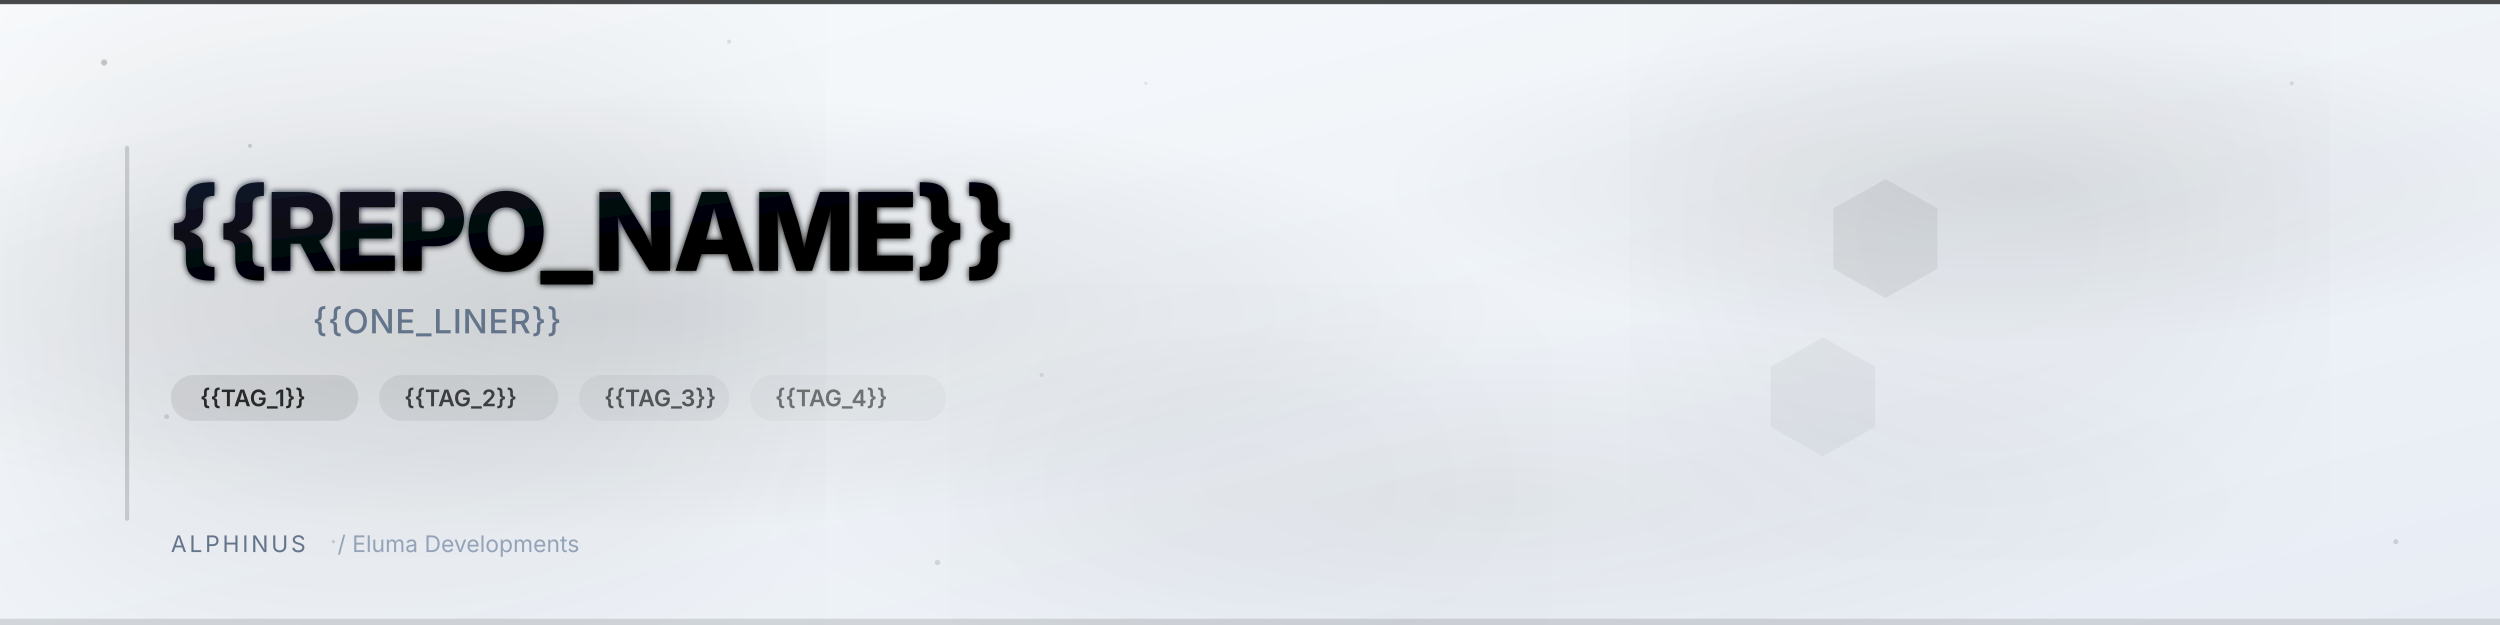
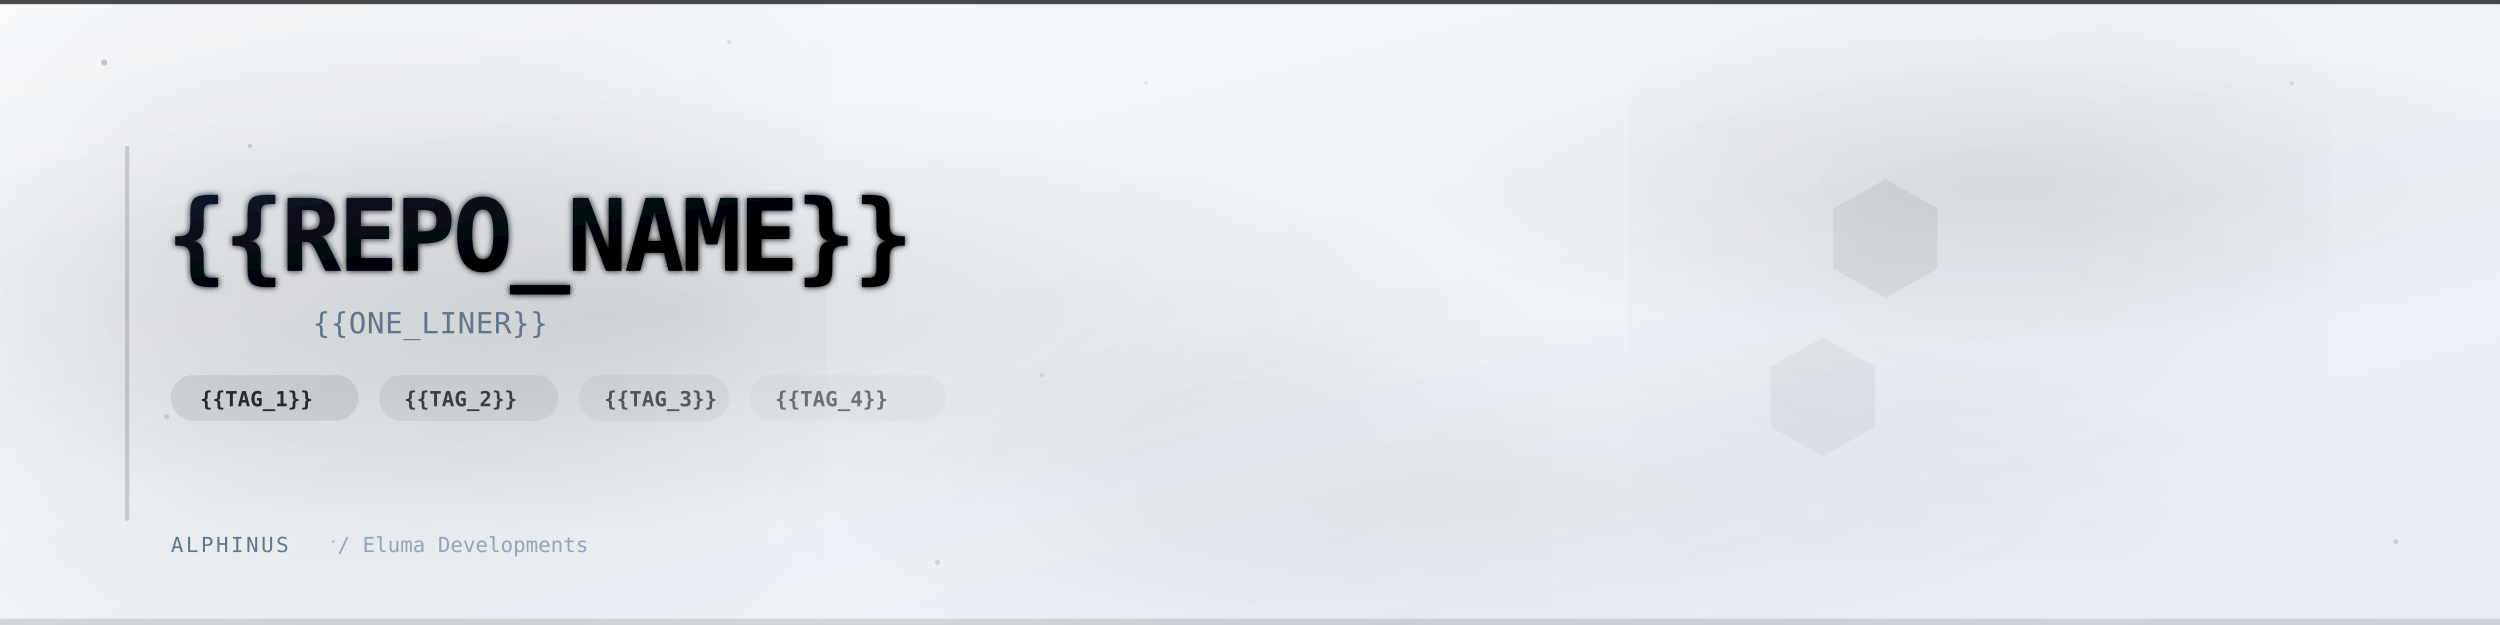
<svg xmlns="http://www.w3.org/2000/svg" width="1200" height="300" viewBox="0 0 1200 300">
  <defs>
    <linearGradient id="bg" x1="0%" y1="0%" x2="100%" y2="100%">
      <stop offset="0%" style="stop-color:#f8fafc" />
      <stop offset="40%" style="stop-color:#f1f5f9" />
      <stop offset="100%" style="stop-color:#e8edf5" />
    </linearGradient>
    <linearGradient id="accent" x1="0%" y1="0%" x2="100%" y2="0%">
      <stop offset="0%" style="stop-color:{{PRIMARY}}" />
      <stop offset="100%" style="stop-color:{{PRIMARY_DARK}}" />
    </linearGradient>
    <linearGradient id="titleGrad" x1="0%" y1="0%" x2="100%" y2="100%">
      <stop offset="0%" style="stop-color:#0f172a" />
      <stop offset="60%" style="stop-color:{{PRIMARY_DARK}}" />
      <stop offset="100%" style="stop-color:{{PRIMARY_DARK}}" />
    </linearGradient>
    <radialGradient id="glow1" cx="25%" cy="50%" r="35%">
      <stop offset="0%" style="stop-color:{{PRIMARY}};stop-opacity:0.1" />
      <stop offset="100%" style="stop-color:{{PRIMARY}};stop-opacity:0" />
    </radialGradient>
    <radialGradient id="glow2" cx="80%" cy="30%" r="25%">
      <stop offset="0%" style="stop-color:{{PRIMARY_DARK}};stop-opacity:0.07" />
      <stop offset="100%" style="stop-color:{{PRIMARY_DARK}};stop-opacity:0" />
    </radialGradient>
    <radialGradient id="glow3" cx="60%" cy="80%" r="30%">
      <stop offset="0%" style="stop-color:{{PRIMARY}};stop-opacity:0.05" />
      <stop offset="100%" style="stop-color:{{PRIMARY}};stop-opacity:0" />
    </radialGradient>
    <filter id="softglow">
      <feGaussianBlur stdDeviation="1.5" result="blur" />
      <feMerge>
        <feMergeNode in="blur" />
        <feMergeNode in="SourceGraphic" />
      </feMerge>
    </filter>
    <filter id="bigblur">
      <feGaussianBlur stdDeviation="60" />
    </filter>
    <filter id="medblur">
      <feGaussianBlur stdDeviation="25" />
    </filter>
    <clipPath id="bannerClip">
      <rect width="1200" height="300" />
    </clipPath>
    <style>
      @keyframes pulse1 { 0%,100% { opacity:0.05; } 50% { opacity:0.12; } }
      @keyframes pulse2 { 0%,100% { opacity:0.03; } 50% { opacity:0.08; } }
      @keyframes pulse3 { 0%,100% { opacity:0.15; } 50% { opacity:0.4; } }
      @keyframes drift { 0% { transform:translateX(0) translateY(0); } 50% { transform:translateX(8px) translateY(-4px); } 100% { transform:translateX(0) translateY(0); } }
      @keyframes drift2 { 0% { transform:translateX(0) translateY(0); } 50% { transform:translateX(-6px) translateY(5px); } 100% { transform:translateX(0) translateY(0); } }
      @keyframes scanline { 0% { transform:translateY(-300px); } 100% { transform:translateY(300px); } }
      @keyframes lineGrow { 0% { stroke-dashoffset:200; } 100% { stroke-dashoffset:0; } }
      @keyframes nodePulse { 0%,100% { r:2; opacity:0.3; } 50% { r:3.5; opacity:0.7; } }
      @keyframes barGlow { 0%,100% { opacity:0.5; } 50% { opacity:1; } }
    </style>
  </defs>
  <g clip-path="url(#bannerClip)">
    <rect width="1200" height="300" fill="url(#bg)" />
    <rect width="1200" height="300" fill="url(#glow1)" style="animation:pulse1 6s ease-in-out infinite;" />
    <rect width="1200" height="300" fill="url(#glow2)" style="animation:pulse2 8s ease-in-out infinite;animation-delay:-3s;" />
    <rect width="1200" height="300" fill="url(#glow3)" style="animation:pulse1 7s ease-in-out infinite;animation-delay:-5s;" />
    <circle cx="180" cy="140" r="180" fill="{{PRIMARY}}" filter="url(#bigblur)" opacity="0.06" style="animation:drift 12s ease-in-out infinite;" />
    <circle cx="950" cy="100" r="140" fill="{{PRIMARY_DARK}}" filter="url(#bigblur)" opacity="0.04" style="animation:drift2 10s ease-in-out infinite;" />
    <circle cx="600" cy="280" r="120" fill="{{PRIMARY}}" filter="url(#bigblur)" opacity="0.03" style="animation:drift 14s ease-in-out infinite;animation-delay:-4s;" />
    <g opacity="0.05" stroke="{{PRIMARY_DARK}}" stroke-width="0.5" fill="none">
      <line x1="0" y1="50" x2="1200" y2="50" />
      <line x1="0" y1="100" x2="1200" y2="100" />
      <line x1="0" y1="150" x2="1200" y2="150" />
      <line x1="0" y1="200" x2="1200" y2="200" />
      <line x1="0" y1="250" x2="1200" y2="250" />
      <line x1="100" y1="0" x2="100" y2="300" />
      <line x1="200" y1="0" x2="200" y2="300" />
      <line x1="300" y1="0" x2="300" y2="300" />
      <line x1="400" y1="0" x2="400" y2="300" />
      <line x1="500" y1="0" x2="500" y2="300" />
      <line x1="600" y1="0" x2="600" y2="300" />
      <line x1="700" y1="0" x2="700" y2="300" />
      <line x1="800" y1="0" x2="800" y2="300" />
      <line x1="900" y1="0" x2="900" y2="300" />
      <line x1="1000" y1="0" x2="1000" y2="300" />
      <line x1="1100" y1="0" x2="1100" y2="300" />
    </g>
    <g opacity="0.08" fill="none" stroke="{{PRIMARY_DARK}}" stroke-width="0.8">
      <polygon points="25,0 50,14 50,43 25,57 0,43 0,14" transform="translate(640,10)" />
      <polygon points="25,0 50,14 50,43 25,57 0,43 0,14" transform="translate(700,10)" />
      <polygon points="25,0 50,14 50,43 25,57 0,43 0,14" transform="translate(760,10)" />
      <polygon points="25,0 50,14 50,43 25,57 0,43 0,14" transform="translate(820,10)" />
      <polygon points="25,0 50,14 50,43 25,57 0,43 0,14" transform="translate(880,10)" />
      <polygon points="25,0 50,14 50,43 25,57 0,43 0,14" transform="translate(940,10)" />
      <polygon points="25,0 50,14 50,43 25,57 0,43 0,14" transform="translate(1000,10)" />
      <polygon points="25,0 50,14 50,43 25,57 0,43 0,14" transform="translate(1060,10)" />
      <polygon points="25,0 50,14 50,43 25,57 0,43 0,14" transform="translate(1120,10)" />
      <polygon points="25,0 50,14 50,43 25,57 0,43 0,14" transform="translate(670,48)" />
      <polygon points="25,0 50,14 50,43 25,57 0,43 0,14" transform="translate(730,48)" />
      <polygon points="25,0 50,14 50,43 25,57 0,43 0,14" transform="translate(790,48)" />
      <polygon points="25,0 50,14 50,43 25,57 0,43 0,14" transform="translate(850,48)" />
      <polygon points="25,0 50,14 50,43 25,57 0,43 0,14" transform="translate(910,48)" />
      <polygon points="25,0 50,14 50,43 25,57 0,43 0,14" transform="translate(970,48)" />
      <polygon points="25,0 50,14 50,43 25,57 0,43 0,14" transform="translate(1030,48)" />
      <polygon points="25,0 50,14 50,43 25,57 0,43 0,14" transform="translate(1090,48)" />
      <polygon points="25,0 50,14 50,43 25,57 0,43 0,14" transform="translate(1150,48)" />
      <polygon points="25,0 50,14 50,43 25,57 0,43 0,14" transform="translate(640,86)" />
      <polygon points="25,0 50,14 50,43 25,57 0,43 0,14" transform="translate(700,86)" />
      <polygon points="25,0 50,14 50,43 25,57 0,43 0,14" transform="translate(760,86)" />
      <polygon points="25,0 50,14 50,43 25,57 0,43 0,14" transform="translate(820,86)" />
      <polygon points="25,0 50,14 50,43 25,57 0,43 0,14" transform="translate(880,86)" />
      <polygon points="25,0 50,14 50,43 25,57 0,43 0,14" transform="translate(940,86)" />
      <polygon points="25,0 50,14 50,43 25,57 0,43 0,14" transform="translate(1000,86)" />
      <polygon points="25,0 50,14 50,43 25,57 0,43 0,14" transform="translate(1060,86)" />
      <polygon points="25,0 50,14 50,43 25,57 0,43 0,14" transform="translate(1120,86)" />
      <polygon points="25,0 50,14 50,43 25,57 0,43 0,14" transform="translate(670,124)" />
      <polygon points="25,0 50,14 50,43 25,57 0,43 0,14" transform="translate(730,124)" />
      <polygon points="25,0 50,14 50,43 25,57 0,43 0,14" transform="translate(790,124)" />
      <polygon points="25,0 50,14 50,43 25,57 0,43 0,14" transform="translate(850,124)" />
      <polygon points="25,0 50,14 50,43 25,57 0,43 0,14" transform="translate(910,124)" />
      <polygon points="25,0 50,14 50,43 25,57 0,43 0,14" transform="translate(970,124)" />
      <polygon points="25,0 50,14 50,43 25,57 0,43 0,14" transform="translate(1030,124)" />
      <polygon points="25,0 50,14 50,43 25,57 0,43 0,14" transform="translate(1090,124)" />
      <polygon points="25,0 50,14 50,43 25,57 0,43 0,14" transform="translate(640,162)" />
      <polygon points="25,0 50,14 50,43 25,57 0,43 0,14" transform="translate(700,162)" />
      <polygon points="25,0 50,14 50,43 25,57 0,43 0,14" transform="translate(760,162)" />
      <polygon points="25,0 50,14 50,43 25,57 0,43 0,14" transform="translate(820,162)" />
      <polygon points="25,0 50,14 50,43 25,57 0,43 0,14" transform="translate(880,162)" />
      <polygon points="25,0 50,14 50,43 25,57 0,43 0,14" transform="translate(940,162)" />
      <polygon points="25,0 50,14 50,43 25,57 0,43 0,14" transform="translate(1000,162)" />
      <polygon points="25,0 50,14 50,43 25,57 0,43 0,14" transform="translate(1060,162)" />
      <polygon points="25,0 50,14 50,43 25,57 0,43 0,14" transform="translate(670,200)" />
      <polygon points="25,0 50,14 50,43 25,57 0,43 0,14" transform="translate(730,200)" />
      <polygon points="25,0 50,14 50,43 25,57 0,43 0,14" transform="translate(790,200)" />
      <polygon points="25,0 50,14 50,43 25,57 0,43 0,14" transform="translate(850,200)" />
      <polygon points="25,0 50,14 50,43 25,57 0,43 0,14" transform="translate(910,200)" />
      <polygon points="25,0 50,14 50,43 25,57 0,43 0,14" transform="translate(970,200)" />
      <polygon points="25,0 50,14 50,43 25,57 0,43 0,14" transform="translate(1030,200)" />
      <polygon points="25,0 50,14 50,43 25,57 0,43 0,14" transform="translate(1090,200)" />
      <polygon points="25,0 50,14 50,43 25,57 0,43 0,14" transform="translate(640,238)" />
      <polygon points="25,0 50,14 50,43 25,57 0,43 0,14" transform="translate(700,238)" />
      <polygon points="25,0 50,14 50,43 25,57 0,43 0,14" transform="translate(760,238)" />
      <polygon points="25,0 50,14 50,43 25,57 0,43 0,14" transform="translate(820,238)" />
      <polygon points="25,0 50,14 50,43 25,57 0,43 0,14" transform="translate(880,238)" />
      <polygon points="25,0 50,14 50,43 25,57 0,43 0,14" transform="translate(940,238)" />
      <polygon points="25,0 50,14 50,43 25,57 0,43 0,14" transform="translate(1000,238)" />
      <polygon points="25,0 50,14 50,43 25,57 0,43 0,14" transform="translate(1060,238)" />
    </g>
    <g fill="none" stroke="{{PRIMARY_DARK}}" stroke-width="1.2">
      <polygon points="25,0 50,14 50,43 25,57 0,43 0,14" transform="translate(820,86)" opacity="0.15" style="animation:pulse3 4s ease-in-out infinite;" />
      <polygon points="25,0 50,14 50,43 25,57 0,43 0,14" transform="translate(910,124)" opacity="0.12" style="animation:pulse3 5s ease-in-out infinite;animation-delay:-2s;" />
      <polygon points="25,0 50,14 50,43 25,57 0,43 0,14" transform="translate(760,162)" opacity="0.14" style="animation:pulse3 4.5s ease-in-out infinite;animation-delay:-1s;" />
      <polygon points="25,0 50,14 50,43 25,57 0,43 0,14" transform="translate(970,48)" opacity="0.1" style="animation:pulse3 6s ease-in-out infinite;animation-delay:-3s;" />
    </g>
    <polygon points="25,0 50,14 50,43 25,57 0,43 0,14" transform="translate(880,86)" fill="{{PRIMARY}}" opacity="0.06" style="animation:pulse1 5s ease-in-out infinite;" />
    <polygon points="25,0 50,14 50,43 25,57 0,43 0,14" transform="translate(850,162)" fill="{{PRIMARY}}" opacity="0.04" style="animation:pulse2 7s ease-in-out infinite;" />
    <g stroke="{{PRIMARY_DARK}}" stroke-width="1" fill="none" opacity="0.1">
      <line x1="845" y1="115" x2="935" y2="153" stroke-dasharray="4,6" style="animation:lineGrow 3s ease-out infinite;" />
      <line x1="935" y1="153" x2="880" y2="190" stroke-dasharray="4,6" style="animation:lineGrow 3s ease-out infinite;animation-delay:-1s;" />
      <line x1="785" y1="190" x2="845" y2="115" stroke-dasharray="4,6" style="animation:lineGrow 4s ease-out infinite;animation-delay:-2s;" />
    </g>
    <circle cx="845" cy="115" fill="{{PRIMARY_DARK}}" style="animation:nodePulse 3s ease-in-out infinite;" />
    <circle cx="935" cy="153" fill="{{PRIMARY_DARK}}" style="animation:nodePulse 3s ease-in-out infinite;animation-delay:-1s;" />
    <circle cx="880" cy="190" fill="{{PRIMARY_DARK}}" style="animation:nodePulse 4s ease-in-out infinite;animation-delay:-0.5s;" />
    <circle cx="785" cy="190" fill="{{PRIMARY_DARK}}" style="animation:nodePulse 3.5s ease-in-out infinite;animation-delay:-2s;" />
    <circle cx="995" cy="77" fill="{{PRIMARY_DARK}}" style="animation:nodePulse 5s ease-in-out infinite;animation-delay:-3s;" />
    <g fill="{{PRIMARY_DARK}}">
      <circle cx="50" cy="30" r="1.5" opacity="0.2" style="animation:drift 8s ease-in-out infinite;" />
      <circle cx="120" cy="70" r="1" opacity="0.15" style="animation:drift2 9s ease-in-out infinite;" />
      <circle cx="80" cy="200" r="1.2" opacity="0.12" style="animation:drift 11s ease-in-out infinite;animation-delay:-3s;" />
      <circle cx="160" cy="260" r="0.8" opacity="0.15" style="animation:drift2 7s ease-in-out infinite;animation-delay:-1s;" />
      <circle cx="350" cy="20" r="1" opacity="0.1" style="animation:drift 10s ease-in-out infinite;animation-delay:-5s;" />
      <circle cx="450" cy="270" r="1.3" opacity="0.12" style="animation:drift2 12s ease-in-out infinite;animation-delay:-2s;" />
      <circle cx="550" cy="40" r="0.8" opacity="0.08" style="animation:drift 9s ease-in-out infinite;animation-delay:-4s;" />
      <circle cx="500" cy="180" r="1" opacity="0.1" style="animation:drift2 8s ease-in-out infinite;animation-delay:-6s;" />
      <circle cx="1150" cy="260" r="1.2" opacity="0.14" style="animation:drift 10s ease-in-out infinite;animation-delay:-3s;" />
      <circle cx="1100" cy="40" r="1" opacity="0.1" style="animation:drift2 11s ease-in-out infinite;animation-delay:-7s;" />
    </g>
    <rect x="0" y="0" width="1200" height="1" fill="{{PRIMARY_DARK}}" opacity="0.03" style="animation:scanline 8s linear infinite;" />
    <rect x="0" y="0" width="1200" height="2" fill="url(#accent)" opacity="0.7" />
    <rect x="0" y="0" width="1200" height="6" fill="url(#accent)" opacity="0.06" filter="url(#medblur)" />
    <rect x="60" y="70" width="2" height="180" fill="url(#accent)" opacity="0.15" rx="1" />
-     <text x="80" y="130" style="font-family:system-ui,-apple-system,'Segoe UI',sans-serif;font-weight:800;font-size:52px;fill:url(#titleGrad);letter-spacing:-0.03em;" filter="url(#softglow)">{{REPO_NAME}}</text>
+     <text x="80" y="130" style="font-family:'JetBrains Mono','Fira Code','SF Mono','Cascadia Code','Source Code Pro',Consolas,monospace;font-weight:800;font-size:48px;fill:url(#titleGrad);letter-spacing:-0.03em;" filter="url(#softglow)">{{REPO_NAME}}</text>
    <line x1="82" y1="155" x2="140" y2="155" stroke="url(#accent)" stroke-width="2" stroke-linecap="round" opacity="0.5" />
-     <text x="150" y="160" style="font-family:system-ui,-apple-system,sans-serif;font-weight:500;font-size:16px;fill:#64748b;letter-spacing:0.02em;">{{ONE_LINER}}</text>
-     <g style="font-family:system-ui,-apple-system,sans-serif;font-size:11px;font-weight:600;">
+     <text x="150" y="160" style="font-family:'JetBrains Mono','Fira Code','SF Mono',Consolas,monospace;font-weight:400;font-size:14px;fill:#64748b;letter-spacing:0.02em;">{{ONE_LINER}}</text>
+     <g style="font-family:'JetBrains Mono','Fira Code','SF Mono',Consolas,monospace;font-size:10px;font-weight:600;">
      <rect x="82" y="180" width="90" height="22" rx="11" fill="{{PRIMARY_DARK}}" opacity="0.08" stroke="{{PRIMARY_DARK}}" stroke-width="0.5" stroke-opacity="0.15" />
      <text x="96" y="195" fill="{{PRIMARY_DARK}}" opacity="0.8">{{TAG_1}}</text>
      <rect x="182" y="180" width="86" height="22" rx="11" fill="{{PRIMARY_DARK}}" opacity="0.06" stroke="{{PRIMARY_DARK}}" stroke-width="0.5" stroke-opacity="0.12" />
      <text x="194" y="195" fill="{{PRIMARY_DARK}}" opacity="0.7">{{TAG_2}}</text>
      <rect x="278" y="180" width="72" height="22" rx="11" fill="{{PRIMARY_DARK}}" opacity="0.04" stroke="{{PRIMARY_DARK}}" stroke-width="0.5" stroke-opacity="0.08" />
      <text x="290" y="195" fill="{{PRIMARY_DARK}}" opacity="0.6">{{TAG_3}}</text>
      <rect x="360" y="180" width="94" height="22" rx="11" fill="{{PRIMARY_DARK}}" opacity="0.03" stroke="{{PRIMARY_DARK}}" stroke-width="0.5" stroke-opacity="0.06" />
      <text x="372" y="195" fill="{{PRIMARY_DARK}}" opacity="0.5">{{TAG_4}}</text>
    </g>
-     <text x="82" y="265" style="font-family:system-ui,-apple-system,sans-serif;font-size:11px;fill:#64748b;letter-spacing:0.12em;">ALPHINUS</text>
-     <text x="162" y="265" style="font-family:system-ui,-apple-system,sans-serif;font-size:11px;fill:#94a3b8;">/ Eluma Developments</text>
+     <text x="82" y="265" style="font-family:'JetBrains Mono','Fira Code','SF Mono',Consolas,monospace;font-size:10px;fill:#64748b;letter-spacing:0.12em;">ALPHINUS</text>
+     <text x="162" y="265" style="font-family:'JetBrains Mono','Fira Code','SF Mono',Consolas,monospace;font-size:10px;fill:#94a3b8;">/ Eluma Developments</text>
    <rect x="0" y="297" width="1200" height="3" fill="url(#accent)" opacity="0.12" />
  </g>
</svg>
